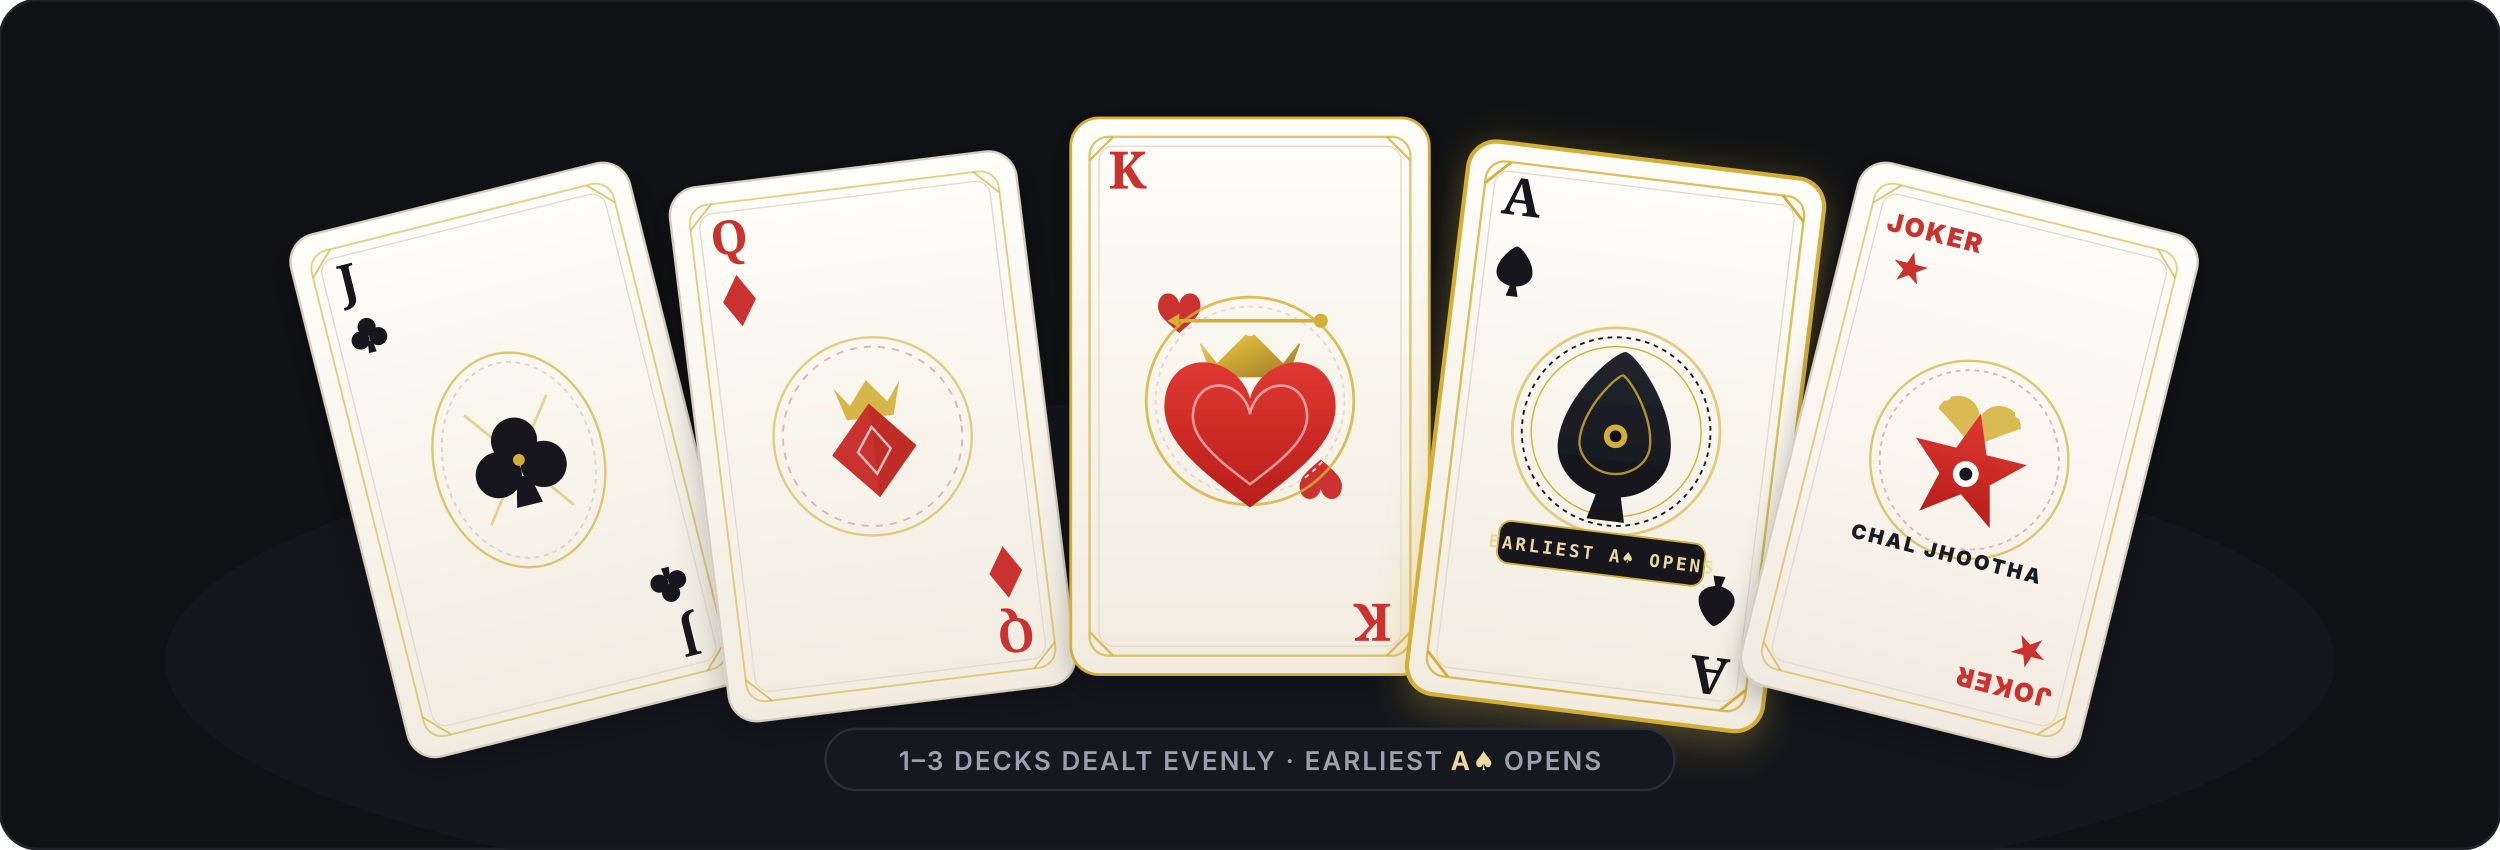
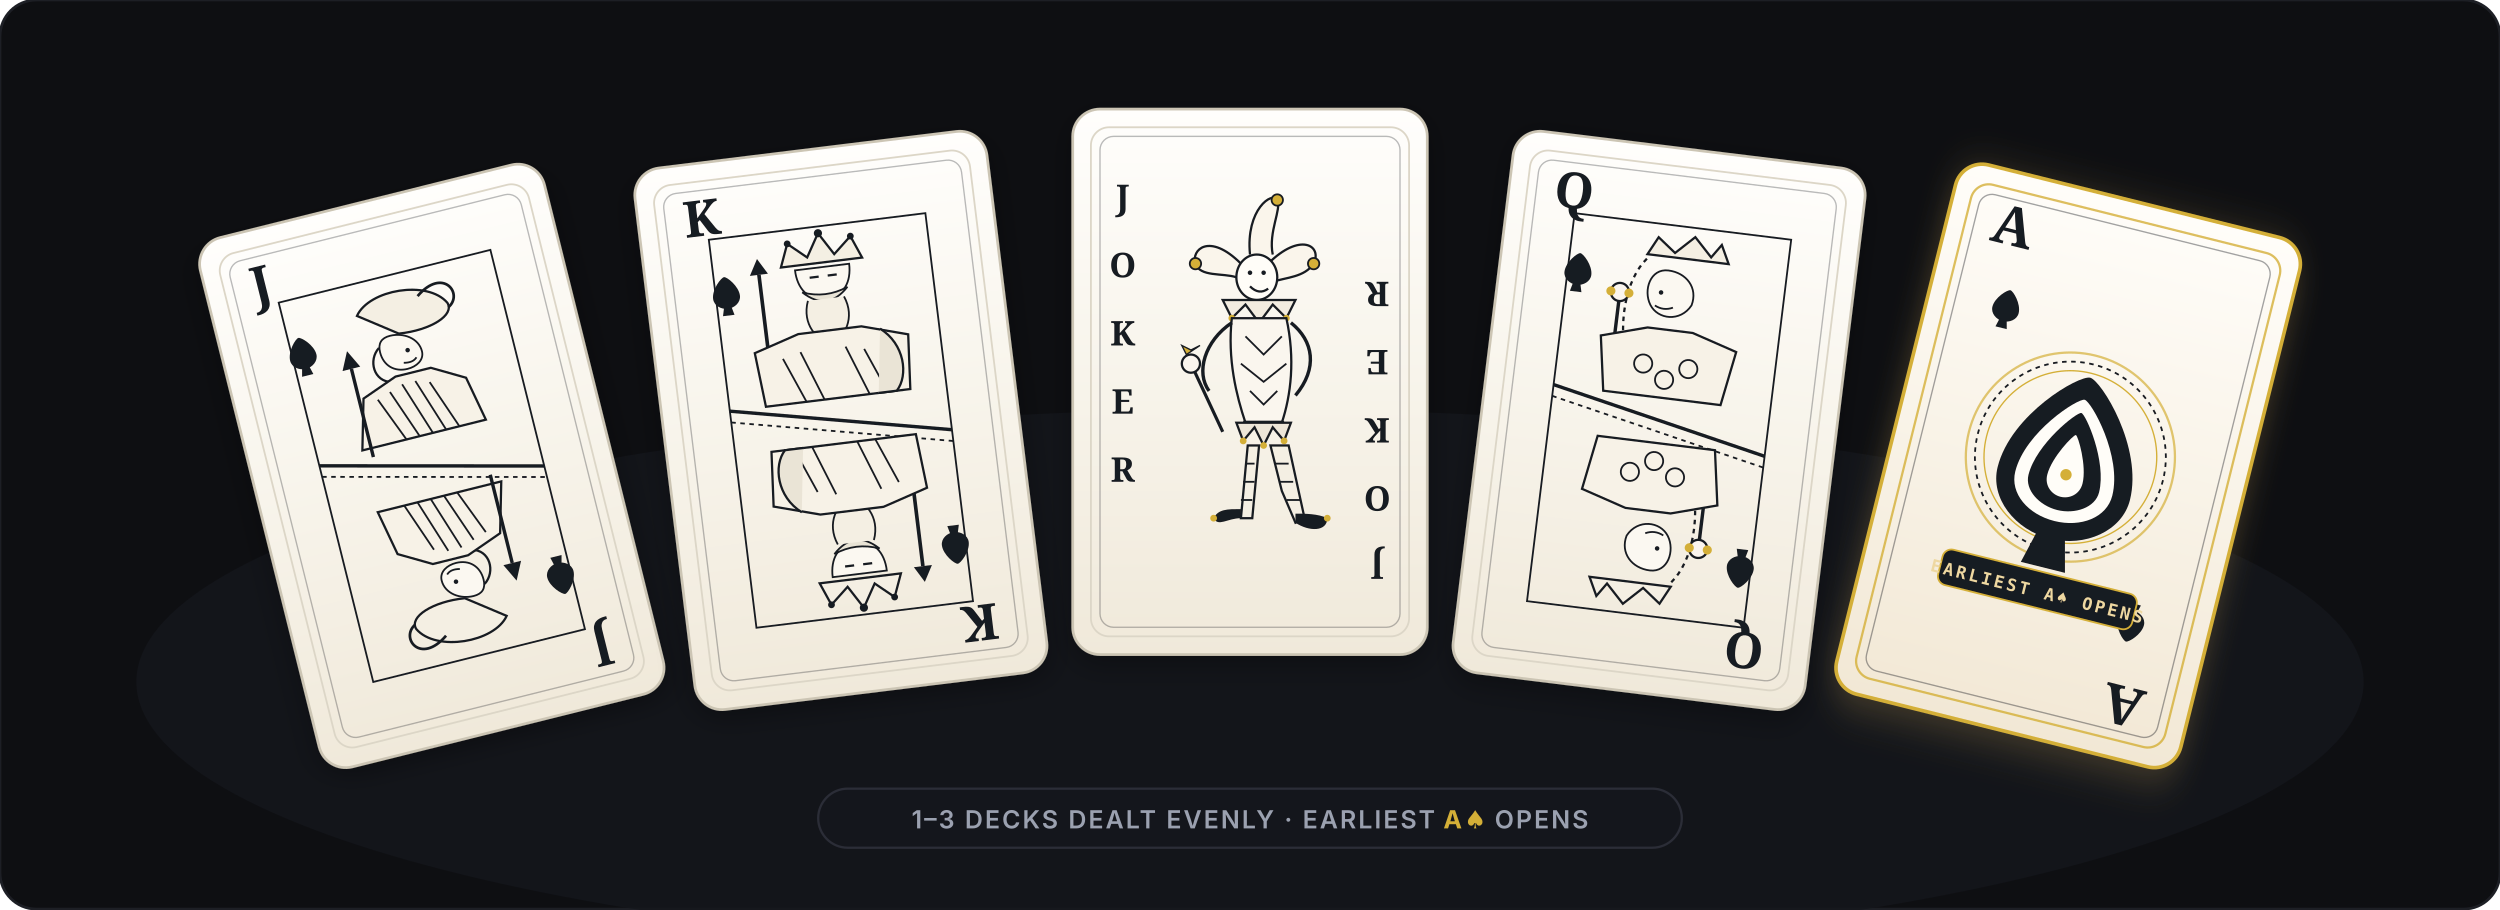
- <svg xmlns="http://www.w3.org/2000/svg" viewBox="0 0 1060 360" width="1060" height="360">
+ <svg xmlns="http://www.w3.org/2000/svg" viewBox="0 0 1100 400" width="1100" height="400">
  <defs>
-     <linearGradient id="ivoryCard" x1="0%" y1="0%" x2="0%" y2="100%">
-       <stop offset="0%" stop-color="#FFFEFA" />
+     <linearGradient id="parchment" x1="0%" y1="0%" x2="0%" y2="100%">
+       <stop offset="0%" stop-color="#FFFEFC" />
      <stop offset="40%" stop-color="#F9F6EE" />
-       <stop offset="100%" stop-color="#F2ECE0" />
+       <stop offset="100%" stop-color="#F0E9DA" />
    </linearGradient>
-     <linearGradient id="jokerCard" x1="0%" y1="0%" x2="0%" y2="100%">
+     <linearGradient id="aceParchment" x1="0%" y1="0%" x2="0%" y2="100%">
      <stop offset="0%" stop-color="#FFFDF9" />
-       <stop offset="50%" stop-color="#FAF5EE" />
-       <stop offset="100%" stop-color="#F2EAE0" />
+       <stop offset="40%" stop-color="#FAF5EB" />
+       <stop offset="100%" stop-color="#F2E8D5" />
    </linearGradient>
-     <linearGradient id="goldFoil" x1="0%" y1="0%" x2="100%" y2="100%">
+     <linearGradient id="goldSheen" x1="0%" y1="0%" x2="100%" y2="100%">
      <stop offset="0%" stop-color="#EED8A1" />
-       <stop offset="40%" stop-color="#D4AF37" />
+       <stop offset="50%" stop-color="#C5A059" />
      <stop offset="100%" stop-color="#9C7726" />
    </linearGradient>
-     <linearGradient id="redGrad" x1="0%" y1="0%" x2="0%" y2="100%">
-       <stop offset="0%" stop-color="#E03833" />
-       <stop offset="100%" stop-color="#B81E1A" />
-     </linearGradient>
-     <linearGradient id="blackGrad" x1="0%" y1="0%" x2="0%" y2="100%">
-       <stop offset="0%" stop-color="#22252E" />
-       <stop offset="100%" stop-color="#121318" />
-     </linearGradient>
-     <filter id="softCardShadow" x="-20%" y="-15%" width="140%" height="140%">
-       <feDropShadow dx="0" dy="16" stdDeviation="16" flood-color="#000000" flood-opacity="0.45" />
-       <feDropShadow dx="0" dy="4" stdDeviation="6" flood-color="#000000" flood-opacity="0.25" />
+     <filter id="cardShadow" x="-25%" y="-20%" width="150%" height="150%">
+       <feDropShadow dx="0" dy="18" stdDeviation="16" flood-color="#000000" flood-opacity="0.5" />
+       <feDropShadow dx="0" dy="4" stdDeviation="6" flood-color="#000000" flood-opacity="0.3" />
    </filter>
-     <filter id="aceGlowShadow" x="-25%" y="-20%" width="150%" height="150%">
-       <feDropShadow dx="0" dy="20" stdDeviation="22" flood-color="#000000" flood-opacity="0.55" />
-       <feDropShadow dx="0" dy="4" stdDeviation="8" flood-color="#D4AF37" flood-opacity="0.35" />
+     <filter id="aceShadow" x="-30%" y="-25%" width="160%" height="160%">
+       <feDropShadow dx="0" dy="22" stdDeviation="20" flood-color="#000000" flood-opacity="0.58" />
+       <feDropShadow dx="0" dy="4" stdDeviation="8" flood-color="#C5A059" flood-opacity="0.3" />
    </filter>
+     <g id="spadePip">
+       <path d="M 0,-9 C -1.5,-9 -7,-3.5 -7,1.5 C -7,5 -3.5,7.5 0,7.5 C 3.5,7.5 7,5 7,1.5 C 7,-3.5 1.5,-9 0,-9 Z M -1.5,5 L -3,11 L 3,11 L 1.5,5 Z" fill="#181A20" />
+     </g>
  </defs>
-   <rect width="1060" height="360" rx="16" fill="#101114" stroke="#1F2128" stroke-width="1.2" />
-   <ellipse cx="530" cy="280" rx="460" ry="110" fill="#161820" opacity="0.7" />
-   <g transform="translate(220, 195) rotate(-14)" filter="url(#softCardShadow)">
-     <rect x="-74" y="-114" width="148" height="228" rx="12" fill="url(#ivoryCard)" stroke="#D6CFBF" stroke-width="1" />
-     <rect x="-66" y="-106" width="132" height="212" rx="8" fill="none" stroke="#D4AF37" stroke-width="0.8" opacity="0.6" />
-     <rect x="-62" y="-102" width="124" height="204" rx="6" fill="none" stroke="#E2DCCE" stroke-width="0.6" />
-     <path d="M-66,-96 L-56,-106 M66,-96 L56,-106 M-66,96 L-56,106 M66,96 L56,106" stroke="#D4AF37" stroke-width="0.8" opacity="0.7" />
-     <text x="-56" y="-84" font-family="'Georgia', serif" font-size="20" font-weight="bold" fill="#16181F">J</text>
-     <g transform="translate(-49, -67) scale(0.55)" fill="#16181F">
-       <circle cx="0" cy="-6" r="7" />
-       <circle cx="-7" cy="3" r="7" />
-       <circle cx="7" cy="3" r="7" />
-       <path d="M -2,5 L -3,14 L 3,14 L 2,5 Z" />
-     </g>
-     <g transform="rotate(180)">
-       <text x="-56" y="-84" font-family="'Georgia', serif" font-size="20" font-weight="bold" fill="#16181F">J</text>
-       <g transform="translate(-49, -67) scale(0.55)" fill="#16181F">
-         <circle cx="0" cy="-6" r="7" />
-         <circle cx="-7" cy="3" r="7" />
-         <circle cx="7" cy="3" r="7" />
-         <path d="M -2,5 L -3,14 L 3,14 L 2,5 Z" />
-       </g>
-     </g>
-     <g transform="translate(0, 0)">
-       <ellipse cx="0" cy="0" rx="36" ry="46" fill="none" stroke="#D4AF37" stroke-width="1" opacity="0.7" />
-       <ellipse cx="0" cy="0" rx="32" ry="42" fill="none" stroke="#DCD6C8" stroke-width="0.8" stroke-dasharray="2,2" />
-       <path d="M-18,-24 L18,24 M18,-24 L-18,24" stroke="#D4AF37" stroke-width="1.2" opacity="0.5" />
-       <g transform="scale(1.4)" fill="#16181F">
-         <circle cx="0" cy="-6" r="7" />
-         <circle cx="-7" cy="3" r="7" />
-         <circle cx="7" cy="3" r="7" />
-         <path d="M -2,5 L -4,14 L 4,14 L 2,5 Z" />
-       </g>
-       <circle cx="0" cy="0" r="2.5" fill="#D4AF37" />
-     </g>
-   </g>
-   <g transform="translate(370, 185) rotate(-7)" filter="url(#softCardShadow)">
-     <rect x="-74" y="-114" width="148" height="228" rx="12" fill="url(#ivoryCard)" stroke="#D6CFBF" stroke-width="1" />
-     <rect x="-66" y="-106" width="132" height="212" rx="8" fill="none" stroke="#D4AF37" stroke-width="0.8" opacity="0.6" />
-     <rect x="-62" y="-102" width="124" height="204" rx="6" fill="none" stroke="#E2DCCE" stroke-width="0.6" />
-     <path d="M-66,-96 L-56,-106 M66,-96 L56,-106 M-66,96 L-56,106 M66,96 L56,106" stroke="#D4AF37" stroke-width="0.8" opacity="0.7" />
-     <text x="-58" y="-84" font-family="'Georgia', serif" font-size="20" font-weight="bold" fill="#C9322E">Q</text>
-     <path d="M-49,-75 L-42,-64 L-49,-53 L-56,-64 Z" fill="#C9322E" />
-     <g transform="rotate(180)">
-       <text x="-58" y="-84" font-family="'Georgia', serif" font-size="20" font-weight="bold" fill="#C9322E">Q</text>
-       <path d="M-49,-75 L-42,-64 L-49,-53 L-56,-64 Z" fill="#C9322E" />
-     </g>
-     <g transform="translate(0, 0)">
-       <circle cx="0" cy="0" r="42" fill="none" stroke="#D4AF37" stroke-width="1" opacity="0.6" />
-       <circle cx="0" cy="0" r="38" fill="none" stroke="#E5B2B0" stroke-width="0.8" stroke-dasharray="3,3" />
-       <path d="M -14,-22 L -8,-14 L 0,-24 L 8,-14 L 14,-22 L 10,-8 L -10,-8 Z" fill="#D4AF37" opacity="0.9" />
-       <path d="M 0,-14 L 18,6 L 0,26 L -18,6 Z" fill="#C9322E" />
-       <path d="M 0,-14 L 0,26 L 18,6 Z" fill="#A8201C" opacity="0.3" />
-       <path d="M 0,-4 L 7,6 L 0,16 L -7,6 Z" fill="none" stroke="#F5C2C0" stroke-width="1" />
-     </g>
-   </g>
-   <g transform="translate(530, 168)" filter="url(#softCardShadow)">
-     <rect x="-76" y="-118" width="152" height="236" rx="12" fill="url(#ivoryCard)" stroke="#D4AF37" stroke-width="1.2" />
-     <rect x="-68" y="-110" width="136" height="220" rx="8" fill="none" stroke="#D4AF37" stroke-width="1" opacity="0.7" />
-     <rect x="-64" y="-106" width="128" height="212" rx="6" fill="none" stroke="#E2DCCE" stroke-width="0.6" />
-     <path d="M-68,-100 L-58,-110 M68,-100 L58,-110 M-68,100 L-58,110 M68,100 L58,110" stroke="#D4AF37" stroke-width="1" opacity="0.8" />
-     <text x="-60" y="-88" font-family="'Georgia', serif" font-size="22" font-weight="bold" fill="#C9322E">K</text>
-     <path d="M -50,-74 C -51,-78 -54,-81 -58,-81 C -62,-81 -65,-77 -65,-72 C -65,-65 -58,-60 -50,-53 C -42,-60 -35,-65 -35,-72 C -35,-77 -38,-81 -42,-81 C -46,-81 -49,-78 -50,-74 Z" fill="#C9322E" transform="translate(0, 5) scale(0.6)" />
-     <g transform="rotate(180)">
-       <text x="-60" y="-88" font-family="'Georgia', serif" font-size="22" font-weight="bold" fill="#C9322E">K</text>
-       <path d="M -50,-74 C -51,-78 -54,-81 -58,-81 C -62,-81 -65,-77 -65,-72 C -65,-65 -58,-60 -50,-53 C -42,-60 -35,-65 -35,-72 C -35,-77 -38,-81 -42,-81 C -46,-81 -49,-78 -50,-74 Z" fill="#C9322E" transform="translate(0, 5) scale(0.6)" />
-     </g>
-     <g transform="translate(0, -4)">
-       <circle cx="0" cy="6" r="44" fill="none" stroke="#D4AF37" stroke-width="1.2" opacity="0.8" />
-       <circle cx="0" cy="6" r="40" fill="none" stroke="#E2DCCE" stroke-width="0.8" stroke-dasharray="2,2" />
-       <line x1="-30" y1="-28" x2="30" y2="-28" stroke="#D4AF37" stroke-width="1.5" />
-       <polygon points="-30,-31 -35,-28 -30,-25" fill="#D4AF37" />
-       <circle cx="30" cy="-28" r="3" fill="#D4AF37" />
-       <path d="M -22,-20 L -14,-10 L 0,-24 L 14,-10 L 22,-20 L 16,-4 L -16,-4 Z" fill="url(#goldFoil)" />
-       <circle cx="-22" cy="-20" r="2" fill="#FAF5EE" />
-       <circle cx="0" cy="-24" r="2.5" fill="#FAF5EE" />
-       <circle cx="22" cy="-20" r="2" fill="#FAF5EE" />
-       <g transform="translate(0, 16) scale(1.1)">
-         <path d="M 0,-10 C -2,-18 -10,-24 -18,-24 C -27,-24 -33,-17 -33,-7 C -33,7 -19,18 0,32 C 19,18 33,7 33,-7 C 33,-17 27,-24 18,-24 C 10,-24 2,-18 0,-10 Z" fill="url(#redGrad)" />
-         <path d="M 0,-4 C -1,-10 -6,-15 -12,-15 C -18,-15 -22,-10 -22,-3 C -22,6 -12,14 0,23 C 12,14 22,6 22,-3 C 22,-10 18,-15 12,-15 C 6,-15 1,-10 0,-4 Z" fill="none" stroke="#FCE8E6" stroke-width="1" opacity="0.6" />
-       </g>
-     </g>
-   </g>
-   <g transform="translate(685, 185) rotate(7)" filter="url(#aceGlowShadow)">
-     <rect x="-76" y="-118" width="152" height="236" rx="12" fill="url(#ivoryCard)" stroke="#D4AF37" stroke-width="1.8" />
-     <rect x="-68" y="-110" width="136" height="220" rx="8" fill="none" stroke="#D4AF37" stroke-width="1" opacity="0.8" />
-     <rect x="-64" y="-106" width="128" height="212" rx="6" fill="none" stroke="#E2DCCE" stroke-width="0.6" />
-     <path d="M-68,-100 L-58,-110 M68,-100 L58,-110 M-68,100 L-58,110 M68,100 L58,110" stroke="#D4AF37" stroke-width="1.2" />
-     <text x="-60" y="-88" font-family="'Georgia', serif" font-size="22" font-weight="bold" fill="#14161E">A</text>
-     <path d="M -50,-78 C -52,-78 -59,-71 -59,-65 C -59,-61 -55,-58 -50,-58 C -45,-58 -41,-61 -41,-65 C -41,-71 -48,-78 -50,-78 Z M -51,-60 L -53,-53 L -47,-53 L -49,-60 Z" fill="#14161E" transform="scale(0.85) translate(-10, -10)" />
-     <g transform="rotate(180)">
-       <text x="-60" y="-88" font-family="'Georgia', serif" font-size="22" font-weight="bold" fill="#14161E">A</text>
-       <path d="M -50,-78 C -52,-78 -59,-71 -59,-65 C -59,-61 -55,-58 -50,-58 C -45,-58 -41,-61 -41,-65 C -41,-71 -48,-78 -50,-78 Z M -51,-60 L -53,-53 L -47,-53 L -49,-60 Z" fill="#14161E" transform="scale(0.85) translate(-10, -10)" />
-     </g>
-     <g transform="translate(0, -2)">
-       <circle cx="0" cy="0" r="44" fill="none" stroke="#D4AF37" stroke-width="1.2" opacity="0.6" />
-       <circle cx="0" cy="0" r="40" fill="none" stroke="#161820" stroke-width="0.8" stroke-dasharray="2,2" />
-       <circle cx="0" cy="0" r="36" fill="none" stroke="#D4AF37" stroke-width="0.6" />
-       <path d="M 0,-34 C -4,-34 -24,-13 -24,7 C -24,19 -13,28 0,28 C 13,28 24,19 24,7 C 24,-13 4,-34 0,-34 Z M -4,22 L -8,38 L 8,38 L 4,22 Z" fill="url(#blackGrad)" />
-       <path d="M 0,-24 C -2,-24 -15,-9 -15,5 C -15,12 -8,18 0,18 C 8,18 15,12 15,5 C 15,-9 2,-24 0,-24 Z" fill="none" stroke="#D4AF37" stroke-width="1" opacity="0.8" />
-       <circle cx="0" cy="2" r="5" fill="#D4AF37" />
-       <circle cx="0" cy="2" r="2.5" fill="#101114" />
-       <g transform="translate(0, 52)">
-         <rect x="-44" y="-9" width="88" height="18" rx="5" fill="#14161F" stroke="#D4AF37" stroke-width="0.8" />
-         <text x="0" y="3" font-family="ui-monospace, monospace" font-size="7.5" font-weight="800" fill="#EED8A1" text-anchor="middle" letter-spacing="0.16em">
+   <rect width="1100" height="400" rx="16" fill="#0E0F12" stroke="#1D1F25" stroke-width="1.2" />
+   <ellipse cx="550" cy="300" rx="490" ry="120" fill="#14161C" opacity="0.8" />
+   <g transform="translate(190, 205) rotate(-14)" filter="url(#cardShadow)">
+     <rect x="-78" y="-120" width="156" height="240" rx="12" fill="url(#parchment)" stroke="#CCC5B4" stroke-width="1.2" />
+     <rect x="-70" y="-112" width="140" height="224" rx="8" fill="none" stroke="#DCD6C7" stroke-width="0.8" />
+     <rect x="-66" y="-108" width="132" height="216" rx="6" fill="none" stroke="#181A20" stroke-width="0.6" opacity="0.3" />
+     <text x="-58" y="-88" font-family="'Georgia', serif" font-size="22" font-weight="bold" fill="#181A20">J</text>
+     <use href="#spadePip" x="-51" y="-72" transform="scale(0.85)" />
+     <g transform="rotate(180)">
+       <text x="-58" y="-88" font-family="'Georgia', serif" font-size="22" font-weight="bold" fill="#181A20">J</text>
+       <use href="#spadePip" x="-51" y="-72" transform="scale(0.85)" />
+     </g>
+     <g transform="translate(0, 0)">
+       <rect x="-48" y="-86" width="96" height="172" fill="none" stroke="#181A20" stroke-width="0.8" />
+       <g>
+         <path d="M-16,-72 C-8,-82 18,-80 24,-68 C26,-62 14,-58 0,-60 Z" fill="#F4EFE3" stroke="#181A20" stroke-width="1" />
+         <path d="M12,-74 C26,-84 32,-70 24,-66" fill="none" stroke="#181A20" stroke-width="1.2" />
+         <path d="M-4,-60 C2,-60 8,-56 8,-50 C8,-46 4,-44 0,-44 C-6,-44 -10,-48 -10,-54 C-10,-58 -8,-60 -4,-60 Z" fill="#FBF8F1" stroke="#181A20" stroke-width="0.8" />
+         <circle cx="2" cy="-52" r="1" fill="#181A20" />
+         <path d="M-1,-47 Q3,-46 5,-48" fill="none" stroke="#181A20" stroke-width="0.8" />
+         <path d="M-10,-56 C-16,-52 -16,-42 -8,-40 C-10,-36 -12,-30 -4,-30" fill="none" stroke="#181A20" stroke-width="1" />
+         <path d="M-22,-36 L-6,-42 L10,-42 L24,-34 L28,-14 L-28,-14 Z" fill="#F7F2E7" stroke="#181A20" stroke-width="1" />
+         <line x1="-16" y1="-34" x2="-8" y2="-14" stroke="#181A20" stroke-width="0.8" />
+         <line x1="-10" y1="-36" x2="-2" y2="-14" stroke="#181A20" stroke-width="0.8" />
+         <line x1="-4" y1="-38" x2="4" y2="-14" stroke="#181A20" stroke-width="0.8" />
+         <line x1="2" y1="-38" x2="10" y2="-14" stroke="#181A20" stroke-width="0.8" />
+         <line x1="8" y1="-36" x2="16" y2="-14" stroke="#181A20" stroke-width="0.8" />
+         <line x1="-24" y1="-50" x2="-24" y2="-10" stroke="#181A20" stroke-width="1.5" />
+         <polygon points="-24,-58 -28,-50 -20,-50" fill="#181A20" />
+       </g>
+       <line x1="-48" y1="-12" x2="48" y2="12" stroke="#181A20" stroke-width="1.5" />
+       <line x1="-48" y1="-7" x2="48" y2="17" stroke="#181A20" stroke-width="0.8" stroke-dasharray="2,2" />
+       <g transform="rotate(180)">
+         <path d="M-16,-72 C-8,-82 18,-80 24,-68 C26,-62 14,-58 0,-60 Z" fill="#F4EFE3" stroke="#181A20" stroke-width="1" />
+         <path d="M12,-74 C26,-84 32,-70 24,-66" fill="none" stroke="#181A20" stroke-width="1.2" />
+         <path d="M-4,-60 C2,-60 8,-56 8,-50 C8,-46 4,-44 0,-44 C-6,-44 -10,-48 -10,-54 C-10,-58 -8,-60 -4,-60 Z" fill="#FBF8F1" stroke="#181A20" stroke-width="0.8" />
+         <circle cx="2" cy="-52" r="1" fill="#181A20" />
+         <path d="M-1,-47 Q3,-46 5,-48" fill="none" stroke="#181A20" stroke-width="0.8" />
+         <path d="M-10,-56 C-16,-52 -16,-42 -8,-40 C-10,-36 -12,-30 -4,-30" fill="none" stroke="#181A20" stroke-width="1" />
+         <path d="M-22,-36 L-6,-42 L10,-42 L24,-34 L28,-14 L-28,-14 Z" fill="#F7F2E7" stroke="#181A20" stroke-width="1" />
+         <line x1="-16" y1="-34" x2="-8" y2="-14" stroke="#181A20" stroke-width="0.8" />
+         <line x1="-10" y1="-36" x2="-2" y2="-14" stroke="#181A20" stroke-width="0.8" />
+         <line x1="-4" y1="-38" x2="4" y2="-14" stroke="#181A20" stroke-width="0.8" />
+         <line x1="2" y1="-38" x2="10" y2="-14" stroke="#181A20" stroke-width="0.8" />
+         <line x1="8" y1="-36" x2="16" y2="-14" stroke="#181A20" stroke-width="0.8" />
+         <line x1="-24" y1="-50" x2="-24" y2="-10" stroke="#181A20" stroke-width="1.5" />
+         <polygon points="-24,-58 -28,-50 -20,-50" fill="#181A20" />
+       </g>
+     </g>
+   </g>
+   <g transform="translate(370, 185) rotate(-7)" filter="url(#cardShadow)">
+     <rect x="-78" y="-120" width="156" height="240" rx="12" fill="url(#parchment)" stroke="#CCC5B4" stroke-width="1.2" />
+     <rect x="-70" y="-112" width="140" height="224" rx="8" fill="none" stroke="#DCD6C7" stroke-width="0.8" />
+     <rect x="-66" y="-108" width="132" height="216" rx="6" fill="none" stroke="#181A20" stroke-width="0.6" opacity="0.3" />
+     <text x="-58" y="-88" font-family="'Georgia', serif" font-size="22" font-weight="bold" fill="#181A20">K</text>
+     <use href="#spadePip" x="-51" y="-72" transform="scale(0.85)" />
+     <g transform="rotate(180)">
+       <text x="-58" y="-88" font-family="'Georgia', serif" font-size="22" font-weight="bold" fill="#181A20">K</text>
+       <use href="#spadePip" x="-51" y="-72" transform="scale(0.85)" />
+     </g>
+     <g transform="translate(0, 0)">
+       <rect x="-48" y="-86" width="96" height="172" fill="none" stroke="#181A20" stroke-width="0.8" />
+       <g>
+         <path d="M-18,-70 L-14,-80 L-6,-73 L0,-83 L6,-73 L14,-80 L18,-70 Z" fill="#F4EFE3" stroke="#181A20" stroke-width="1" />
+         <circle cx="-14" cy="-80" r="1.5" fill="#181A20" />
+         <circle cx="0" cy="-83" r="1.8" fill="#181A20" />
+         <circle cx="14" cy="-80" r="1.5" fill="#181A20" />
+         <path d="M-12,-68 C-12,-60 -8,-54 0,-54 C8,-54 12,-60 12,-68 Z" fill="#FBF8F1" stroke="#181A20" stroke-width="0.8" />
+         <line x1="-6" y1="-64" x2="-2" y2="-64" stroke="#181A20" stroke-width="1" />
+         <line x1="2" y1="-64" x2="6" y2="-64" stroke="#181A20" stroke-width="1" />
+         <path d="M-10,-58 Q0,-54 10,-58 Q0,-48 -10,-58 Z" fill="#E8E3D5" stroke="#181A20" stroke-width="0.8" />
+         <path d="M-8,-54 C-12,-44 -6,-36 0,-34 C6,-36 12,-44 8,-54" fill="#F4EFE3" stroke="#181A20" stroke-width="0.8" />
+         <line x1="-28" y1="-68" x2="-28" y2="-12" stroke="#181A20" stroke-width="1.6" />
+         <polygon points="-28,-75 -32,-68 -24,-68" fill="#181A20" />
+         <path d="M-34,-34 L-14,-40 L14,-40 L34,-34 L32,-10 L-32,-10 Z" fill="#F7F2E7" stroke="#181A20" stroke-width="1" />
+         <line x1="-22" y1="-30" x2="-14" y2="-10" stroke="#181A20" stroke-width="0.8" />
+         <line x1="-14" y1="-32" x2="-6" y2="-10" stroke="#181A20" stroke-width="0.8" />
+         <line x1="6" y1="-32" x2="14" y2="-10" stroke="#181A20" stroke-width="0.8" />
+         <line x1="14" y1="-30" x2="22" y2="-10" stroke="#181A20" stroke-width="0.8" />
+         <path d="M22,-38 C32,-30 32,-16 26,-10 L18,-10" fill="#EAE4D6" stroke="#181A20" stroke-width="1" />
+       </g>
+       <line x1="-48" y1="-10" x2="48" y2="10" stroke="#181A20" stroke-width="1.5" />
+       <line x1="-48" y1="-5" x2="48" y2="15" stroke="#181A20" stroke-width="0.8" stroke-dasharray="2,2" />
+       <g transform="rotate(180)">
+         <path d="M-18,-70 L-14,-80 L-6,-73 L0,-83 L6,-73 L14,-80 L18,-70 Z" fill="#F4EFE3" stroke="#181A20" stroke-width="1" />
+         <circle cx="-14" cy="-80" r="1.5" fill="#181A20" />
+         <circle cx="0" cy="-83" r="1.8" fill="#181A20" />
+         <circle cx="14" cy="-80" r="1.5" fill="#181A20" />
+         <path d="M-12,-68 C-12,-60 -8,-54 0,-54 C8,-54 12,-60 12,-68 Z" fill="#FBF8F1" stroke="#181A20" stroke-width="0.8" />
+         <line x1="-6" y1="-64" x2="-2" y2="-64" stroke="#181A20" stroke-width="1" />
+         <line x1="2" y1="-64" x2="6" y2="-64" stroke="#181A20" stroke-width="1" />
+         <path d="M-10,-58 Q0,-54 10,-58 Q0,-48 -10,-58 Z" fill="#E8E3D5" stroke="#181A20" stroke-width="0.8" />
+         <path d="M-8,-54 C-12,-44 -6,-36 0,-34 C6,-36 12,-44 8,-54" fill="#F4EFE3" stroke="#181A20" stroke-width="0.8" />
+         <line x1="-28" y1="-68" x2="-28" y2="-12" stroke="#181A20" stroke-width="1.6" />
+         <polygon points="-28,-75 -32,-68 -24,-68" fill="#181A20" />
+         <path d="M-34,-34 L-14,-40 L14,-40 L34,-34 L32,-10 L-32,-10 Z" fill="#F7F2E7" stroke="#181A20" stroke-width="1" />
+         <line x1="-22" y1="-30" x2="-14" y2="-10" stroke="#181A20" stroke-width="0.8" />
+         <line x1="-14" y1="-32" x2="-6" y2="-10" stroke="#181A20" stroke-width="0.8" />
+         <line x1="6" y1="-32" x2="14" y2="-10" stroke="#181A20" stroke-width="0.8" />
+         <line x1="14" y1="-30" x2="22" y2="-10" stroke="#181A20" stroke-width="0.8" />
+         <path d="M22,-38 C32,-30 32,-16 26,-10 L18,-10" fill="#EAE4D6" stroke="#181A20" stroke-width="1" />
+       </g>
+     </g>
+   </g>
+   <g transform="translate(550, 168)" filter="url(#cardShadow)">
+     <rect x="-78" y="-120" width="156" height="240" rx="12" fill="url(#parchment)" stroke="#CCC5B4" stroke-width="1.2" />
+     <rect x="-70" y="-112" width="140" height="224" rx="8" fill="none" stroke="#DCD6C7" stroke-width="0.8" />
+     <rect x="-66" y="-108" width="132" height="216" rx="6" fill="none" stroke="#181A20" stroke-width="0.6" opacity="0.3" />
+     <g font-family="'Georgia', serif" font-size="15" font-weight="bold" fill="#181A20" text-anchor="middle">
+       <text x="-56" y="-76">J</text>
+       <text x="-56" y="-46">O</text>
+       <text x="-56" y="-16">K</text>
+       <text x="-56" y="14">E</text>
+       <text x="-56" y="44">R</text>
+     </g>
+     <g font-family="'Georgia', serif" font-size="15" font-weight="bold" fill="#181A20" text-anchor="middle" transform="rotate(180)">
+       <text x="-56" y="-76">J</text>
+       <text x="-56" y="-46">O</text>
+       <text x="-56" y="-16">K</text>
+       <text x="-56" y="14">E</text>
+       <text x="-56" y="44">R</text>
+     </g>
+     <g transform="translate(6, 6)">
+       <path d="M-6,-62 C-8,-82 4,-90 6,-86 C8,-82 2,-72 4,-62" fill="#FAF5EB" stroke="#181A20" stroke-width="1" />
+       <circle cx="6" cy="-86" r="2.5" fill="#D4AF37" stroke="#181A20" stroke-width="0.8" />
+       <path d="M-10,-58 C-24,-72 -32,-64 -30,-58 C-28,-52 -18,-54 -12,-52" fill="#FAF5EB" stroke="#181A20" stroke-width="1" />
+       <circle cx="-30" cy="-58" r="2.5" fill="#D4AF37" stroke="#181A20" stroke-width="0.8" />
+       <path d="M2,-58 C16,-72 26,-66 22,-58 C18,-52 10,-52 4,-50" fill="#FAF5EB" stroke="#181A20" stroke-width="1" />
+       <circle cx="22" cy="-58" r="2.5" fill="#D4AF37" stroke="#181A20" stroke-width="0.8" />
+       <ellipse cx="-3" cy="-52" rx="9" ry="10" fill="#FFFDF8" stroke="#181A20" stroke-width="1" />
+       <circle cx="-6" cy="-54" r="1" fill="#181A20" />
+       <circle cx="0" cy="-54" r="1" fill="#181A20" />
+       <path d="M-6,-48 Q-2,-44 2,-47" fill="none" stroke="#181A20" stroke-width="1" />
+       <path d="M-18,-42 L-14,-34 L-8,-40 L-2,-32 L4,-40 L10,-34 L14,-42 Z" fill="#F2ECE0" stroke="#181A20" stroke-width="1" />
+       <circle cx="-14" cy="-34" r="1.5" fill="#D4AF37" />
+       <circle cx="-2" cy="-32" r="1.5" fill="#D4AF37" />
+       <circle cx="10" cy="-34" r="1.5" fill="#D4AF37" />
+       <path d="M-14,-34 C-16,-16 -12,0 -8,12 L8,12 C12,0 14,-16 10,-34 Z" fill="#FAF6EE" stroke="#181A20" stroke-width="1" />
+       <path d="M-8,-26 L0,-18 L8,-26 M-10,-14 L0,-6 L10,-14 M-6,-2 L0,4 L6,-2" fill="none" stroke="#181A20" stroke-width="0.8" />
+       <line x1="-9" y1="12" x2="9" y2="12" stroke="#181A20" stroke-width="1.8" />
+       <path d="M-12,12 L-9,20 L-4,14 L0,22 L4,14 L9,20 L12,12 Z" fill="#EDE6D8" stroke="#181A20" stroke-width="1" />
+       <circle cx="-9" cy="20" r="1.5" fill="#D4AF37" />
+       <circle cx="0" cy="22" r="1.5" fill="#D4AF37" />
+       <circle cx="9" cy="20" r="1.5" fill="#D4AF37" />
+       <path d="M-14,-32 C-26,-24 -30,-10 -24,-2" fill="none" stroke="#181A20" stroke-width="1.5" />
+       <line x1="-32" y1="-14" x2="-18" y2="16" stroke="#181A20" stroke-width="1.4" />
+       <circle cx="-32" cy="-14" r="4" fill="#FAF5EE" stroke="#181A20" stroke-width="1" />
+       <path d="M-34,-18 L-36,-22 L-32,-20 L-28,-22 Z" fill="#D4AF37" stroke="#181A20" stroke-width="0.6" />
+       <path d="M12,-32 C22,-24 24,-12 14,0" fill="none" stroke="#181A20" stroke-width="1.5" />
+       <path d="M-7,22 L-10,54 L-5,54 L-2,22 Z" fill="#F4EFE3" stroke="#181A20" stroke-width="1" />
+       <line x1="-8" y1="30" x2="-4" y2="30" stroke="#181A20" stroke-width="0.8" />
+       <line x1="-9" y1="38" x2="-4" y2="38" stroke="#181A20" stroke-width="0.8" />
+       <line x1="-10" y1="46" x2="-5" y2="46" stroke="#181A20" stroke-width="0.8" />
+       <path d="M-10,54 C-16,54 -20,58 -22,54 C-20,50 -16,50 -10,50 Z" fill="#181A20" />
+       <circle cx="-22" cy="54" r="1.5" fill="#D4AF37" />
+       <path d="M3,22 L8,42 L14,56 L18,54 L11,22 Z" fill="#F4EFE3" stroke="#181A20" stroke-width="1" />
+       <line x1="5" y1="30" x2="11" y2="30" stroke="#181A20" stroke-width="0.8" />
+       <line x1="7" y1="38" x2="13" y2="38" stroke="#181A20" stroke-width="0.8" />
+       <line x1="10" y1="46" x2="16" y2="46" stroke="#181A20" stroke-width="0.8" />
+       <path d="M14,56 C20,60 28,60 28,54 C24,52 18,52 14,52 Z" fill="#181A20" />
+       <circle cx="28" cy="54" r="1.5" fill="#D4AF37" />
+     </g>
+   </g>
+   <g transform="translate(730, 185) rotate(7)" filter="url(#cardShadow)">
+     <rect x="-78" y="-120" width="156" height="240" rx="12" fill="url(#parchment)" stroke="#CCC5B4" stroke-width="1.2" />
+     <rect x="-70" y="-112" width="140" height="224" rx="8" fill="none" stroke="#DCD6C7" stroke-width="0.8" />
+     <rect x="-66" y="-108" width="132" height="216" rx="6" fill="none" stroke="#181A20" stroke-width="0.6" opacity="0.3" />
+     <text x="-58" y="-88" font-family="'Georgia', serif" font-size="22" font-weight="bold" fill="#181A20">Q</text>
+     <use href="#spadePip" x="-51" y="-72" transform="scale(0.85)" />
+     <g transform="rotate(180)">
+       <text x="-58" y="-88" font-family="'Georgia', serif" font-size="22" font-weight="bold" fill="#181A20">Q</text>
+       <use href="#spadePip" x="-51" y="-72" transform="scale(0.85)" />
+     </g>
+     <g transform="translate(0, 0)">
+       <rect x="-48" y="-86" width="96" height="172" fill="none" stroke="#181A20" stroke-width="0.8" />
+       <g>
+         <path d="M-14,-72 L-10,-80 L-2,-74 L6,-82 L14,-74 L18,-80 L22,-72 Z" fill="#F4EFE3" stroke="#181A20" stroke-width="1" />
+         <path d="M-14,-70 C-22,-60 -24,-40 -16,-20" fill="none" stroke="#181A20" stroke-width="1" stroke-dasharray="2,2" />
+         <path d="M-4,-66 C-12,-66 -14,-56 -10,-50 C-6,-44 4,-44 8,-52 C10,-60 4,-66 -4,-66 Z" fill="#FBF8F1" stroke="#181A20" stroke-width="0.8" />
+         <circle cx="-6" cy="-56" r="1" fill="#181A20" />
+         <path d="M-8,-50 Q-4,-48 0,-50" fill="none" stroke="#181A20" stroke-width="0.8" />
+         <line x1="-24" y1="-50" x2="-24" y2="-12" stroke="#181A20" stroke-width="1.5" />
+         <circle cx="-24" cy="-54" r="4" fill="#FAF5EE" stroke="#181A20" stroke-width="1" />
+         <circle cx="-28" cy="-54" r="2" fill="#D4AF37" />
+         <circle cx="-20" cy="-54" r="2" fill="#D4AF37" />
+         <path d="M-30,-34 L-10,-40 L10,-40 L30,-34 L26,-10 L-26,-10 Z" fill="#F7F2E7" stroke="#181A20" stroke-width="1" />
+         <circle cx="-10" cy="-24" r="4" fill="none" stroke="#181A20" stroke-width="0.8" />
+         <circle cx="10" cy="-24" r="4" fill="none" stroke="#181A20" stroke-width="0.8" />
+         <circle cx="0" cy="-18" r="4" fill="none" stroke="#181A20" stroke-width="0.8" />
+       </g>
+       <line x1="-48" y1="-10" x2="48" y2="10" stroke="#181A20" stroke-width="1.5" />
+       <line x1="-48" y1="-5" x2="48" y2="15" stroke="#181A20" stroke-width="0.8" stroke-dasharray="2,2" />
+       <g transform="rotate(180)">
+         <path d="M-14,-72 L-10,-80 L-2,-74 L6,-82 L14,-74 L18,-80 L22,-72 Z" fill="#F4EFE3" stroke="#181A20" stroke-width="1" />
+         <path d="M-14,-70 C-22,-60 -24,-40 -16,-20" fill="none" stroke="#181A20" stroke-width="1" stroke-dasharray="2,2" />
+         <path d="M-4,-66 C-12,-66 -14,-56 -10,-50 C-6,-44 4,-44 8,-52 C10,-60 4,-66 -4,-66 Z" fill="#FBF8F1" stroke="#181A20" stroke-width="0.8" />
+         <circle cx="-6" cy="-56" r="1" fill="#181A20" />
+         <path d="M-8,-50 Q-4,-48 0,-50" fill="none" stroke="#181A20" stroke-width="0.8" />
+         <line x1="-24" y1="-50" x2="-24" y2="-12" stroke="#181A20" stroke-width="1.5" />
+         <circle cx="-24" cy="-54" r="4" fill="#FAF5EE" stroke="#181A20" stroke-width="1" />
+         <circle cx="-28" cy="-54" r="2" fill="#D4AF37" />
+         <circle cx="-20" cy="-54" r="2" fill="#D4AF37" />
+         <path d="M-30,-34 L-10,-40 L10,-40 L30,-34 L26,-10 L-26,-10 Z" fill="#F7F2E7" stroke="#181A20" stroke-width="1" />
+         <circle cx="-10" cy="-24" r="4" fill="none" stroke="#181A20" stroke-width="0.8" />
+         <circle cx="10" cy="-24" r="4" fill="none" stroke="#181A20" stroke-width="0.8" />
+         <circle cx="0" cy="-18" r="4" fill="none" stroke="#181A20" stroke-width="0.8" />
+       </g>
+     </g>
+   </g>
+   <g transform="translate(910, 205) rotate(14)" filter="url(#aceShadow)">
+     <rect x="-78" y="-120" width="156" height="240" rx="12" fill="url(#aceParchment)" stroke="#D4AF37" stroke-width="1.6" />
+     <rect x="-70" y="-112" width="140" height="224" rx="8" fill="none" stroke="#D4AF37" stroke-width="1" opacity="0.8" />
+     <rect x="-66" y="-108" width="132" height="216" rx="6" fill="none" stroke="#181A20" stroke-width="0.6" opacity="0.4" />
+     <text x="-58" y="-88" font-family="'Georgia', serif" font-size="24" font-weight="bold" fill="#181A20">A</text>
+     <use href="#spadePip" x="-51" y="-72" transform="scale(0.85)" />
+     <g transform="rotate(180)">
+       <text x="-58" y="-88" font-family="'Georgia', serif" font-size="24" font-weight="bold" fill="#181A20">A</text>
+       <use href="#spadePip" x="-51" y="-72" transform="scale(0.85)" />
+     </g>
+     <g transform="translate(0, 0)">
+       <circle cx="0" cy="-4" r="46" fill="none" stroke="#D4AF37" stroke-width="1" opacity="0.7" />
+       <circle cx="0" cy="-4" r="42" fill="none" stroke="#181A20" stroke-width="0.8" stroke-dasharray="2,2" />
+       <circle cx="0" cy="-4" r="38" fill="none" stroke="#D4AF37" stroke-width="0.6" />
+       <path d="M 0,-40 C -5,-40 -30,-16 -30,8 C -30,22 -16,33 0,33 C 16,33 30,22 30,8 C 30,-16 5,-40 0,-40 Z M -5,26 L -10,46 L 10,46 L 5,26 Z" fill="#181A20" />
+       <path d="M 0,-30 C -3,-30 -22,-10 -22,8 C -22,18 -12,25 0,25 C 12,25 22,18 22,8 C 22,-10 3,-30 0,-30 Z" fill="#FFFDF8" />
+       <path d="M 0,-24 C -2,-24 -16,-6 -16,8 C -16,15 -8,20 0,20 C 8,20 16,15 16,8 C 16,-6 2,-24 0,-24 Z" fill="#181A20" />
+       <path d="M 0,-14 C -1,-14 -8,-2 -8,6 C -8,11 -4,14 0,14 C 4,14 8,11 8,6 C 8,-2 1,-14 0,-14 Z" fill="#FFFDF8" />
+       <circle cx="0" cy="4" r="2.5" fill="#D4AF37" />
+       <g transform="translate(0, 56)">
+         <rect x="-44" y="-8" width="88" height="16" rx="4" fill="#181A20" stroke="#D4AF37" stroke-width="0.8" />
+         <text x="0" y="3.5" font-family="ui-monospace, monospace" font-size="7.5" font-weight="bold" fill="#EED8A1" text-anchor="middle" letter-spacing="0.16em">
          EARLIEST A♠ OPENS
        </text>
      </g>
    </g>
  </g>
-   <g transform="translate(835, 195) rotate(14)" filter="url(#softCardShadow)">
-     <rect x="-74" y="-114" width="148" height="228" rx="12" fill="url(#jokerCard)" stroke="#D6CFBF" stroke-width="1" />
-     <rect x="-66" y="-106" width="132" height="212" rx="8" fill="none" stroke="#D4AF37" stroke-width="0.8" opacity="0.6" />
-     <rect x="-62" y="-102" width="124" height="204" rx="6" fill="none" stroke="#E2DCCE" stroke-width="0.6" />
-     <path d="M-66,-96 L-56,-106 M66,-96 L56,-106 M-66,96 L-56,106 M66,96 L56,106" stroke="#D4AF37" stroke-width="0.8" opacity="0.7" />
-     <text x="-58" y="-86" font-family="-apple-system, BlinkMacSystemFont, sans-serif" font-size="11" font-weight="900" fill="#C9322E" letter-spacing="0.08em">JOKER</text>
-     <text x="-52" y="-68" font-size="16" font-weight="bold" fill="#C9322E">★</text>
-     <g transform="rotate(180)">
-       <text x="-58" y="-86" font-family="-apple-system, BlinkMacSystemFont, sans-serif" font-size="11" font-weight="900" fill="#C9322E" letter-spacing="0.08em">JOKER</text>
-       <text x="-52" y="-68" font-size="16" font-weight="bold" fill="#C9322E">★</text>
-     </g>
-     <g transform="translate(0, 0)">
-       <circle cx="0" cy="0" r="42" fill="none" stroke="#D4AF37" stroke-width="1" opacity="0.7" />
-       <circle cx="0" cy="0" r="38" fill="none" stroke="#E5B5B2" stroke-width="0.8" stroke-dasharray="2,2" />
-       <path d="M -18,-18 C -16,-28 -2,-28 0,-18 C 2,-28 16,-28 18,-18 C 8,-12 4,-8 0,-6 C -4,-8 -8,-12 -18,-18 Z" fill="#D4AF37" opacity="0.85" />
-       <circle cx="-16" cy="-24" r="2" fill="#FAF5EE" />
-       <circle cx="16" cy="-24" r="2" fill="#FAF5EE" />
-       <g transform="translate(0, 4) scale(1.1)">
-         <polygon points="0,-22 6,-7 22,-7 10,4 14,20 0,10 -14,20 -10,4 -22,-7 -6,-7" fill="url(#redGrad)" />
-         <circle cx="0" cy="2" r="5" fill="#FFFDF9" />
-         <circle cx="0" cy="2" r="2.5" fill="#14161D" />
-       </g>
-       <text x="0" y="44" font-family="-apple-system, BlinkMacSystemFont, sans-serif" font-size="8.5" font-weight="900" fill="#181A20" text-anchor="middle" letter-spacing="0.14em">
-         CHAL JHOOTHA
-       </text>
-     </g>
-   </g>
-   <g transform="translate(530, 322)" text-anchor="middle">
-     <rect x="-180" y="-13" width="360" height="26" rx="13" fill="#16181F" stroke="#2B2E38" stroke-width="1" />
+   <g transform="translate(550, 360)" text-anchor="middle">
+     <rect x="-190" y="-13" width="380" height="26" rx="13" fill="#14161C" stroke="#2B2D37" stroke-width="1" />
    <text x="0" y="4.5" font-family="-apple-system, BlinkMacSystemFont, 'Inter', sans-serif" font-size="11" font-weight="600" fill="#9BA1B0" letter-spacing="0.08em">
-       1–3 DECKS DEALT EVENLY  ·  EARLIEST <tspan fill="#EED8A1" font-weight="bold">A♠</tspan> OPENS
+       1–3 DECKS DEALT EVENLY  ·  EARLIEST <tspan fill="#D4AF37" font-weight="bold">A♠</tspan> OPENS
    </text>
  </g>
</svg>
